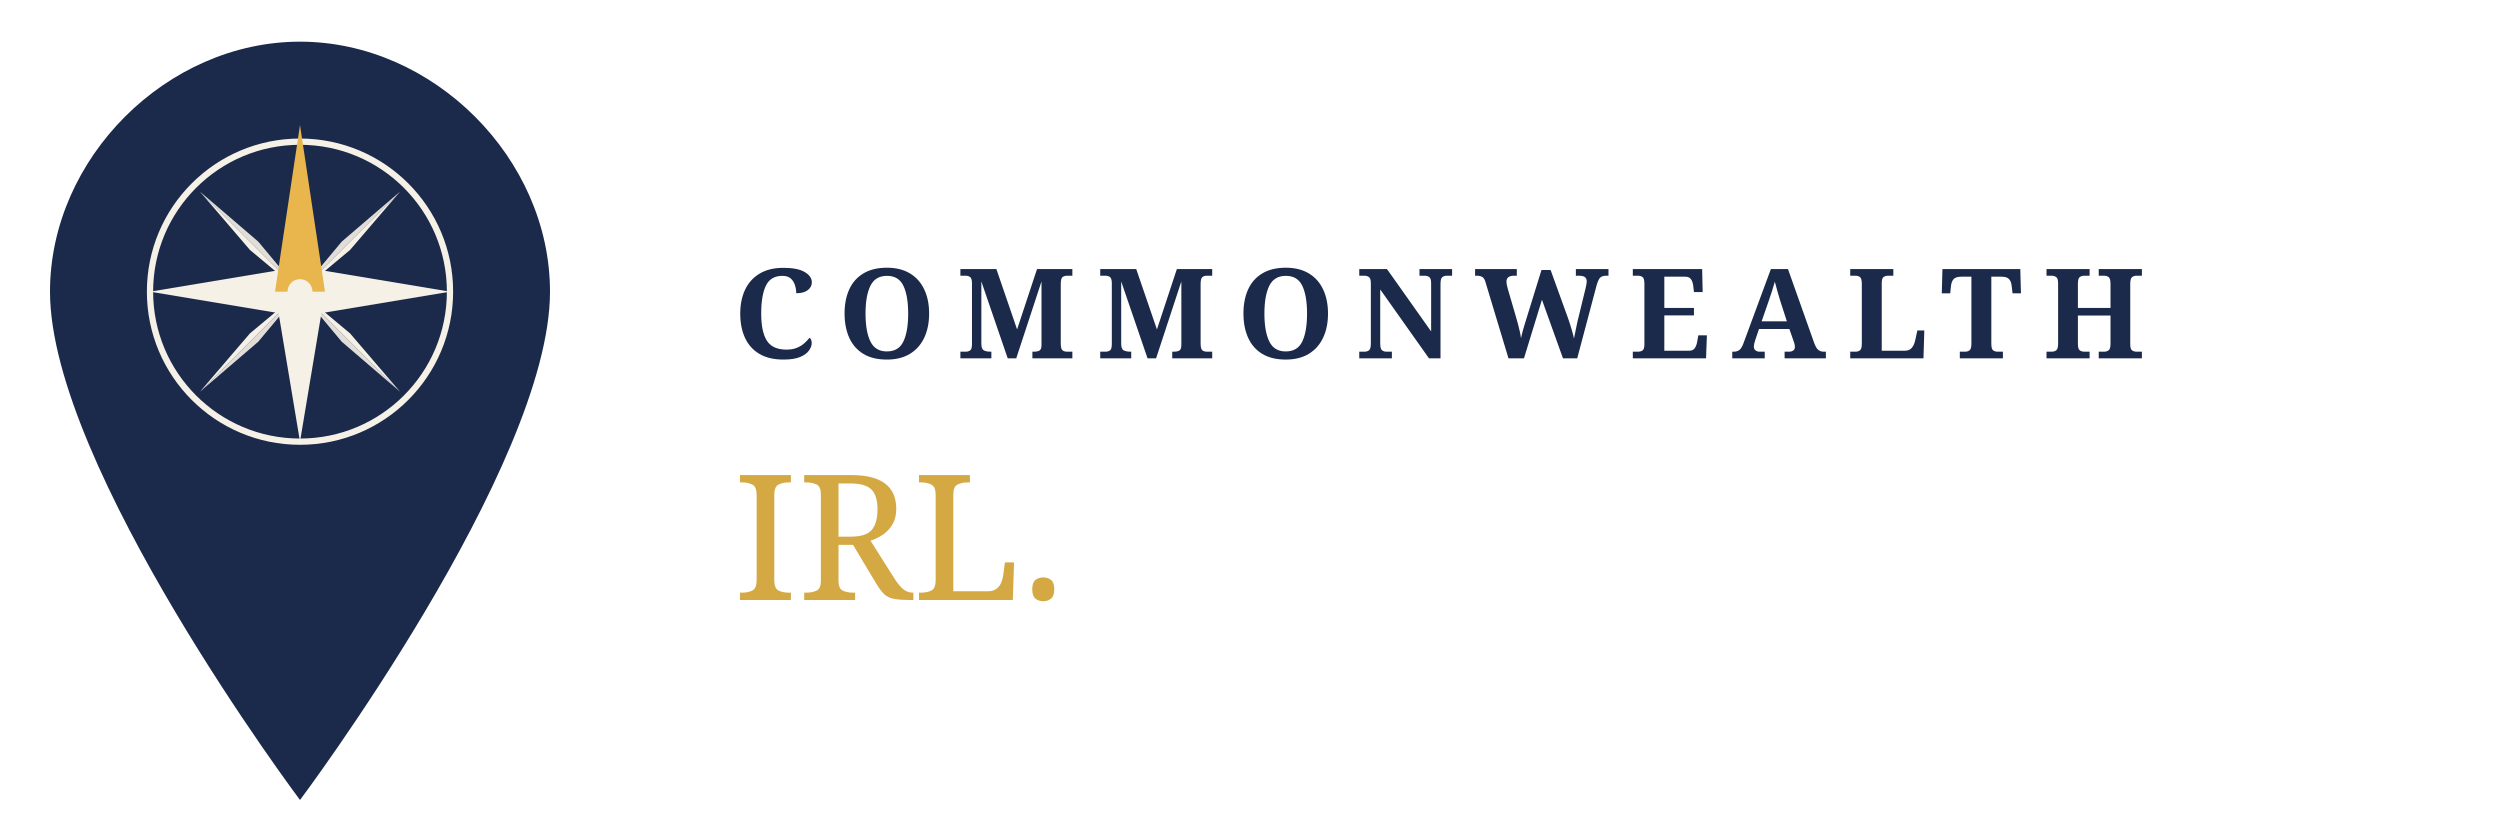
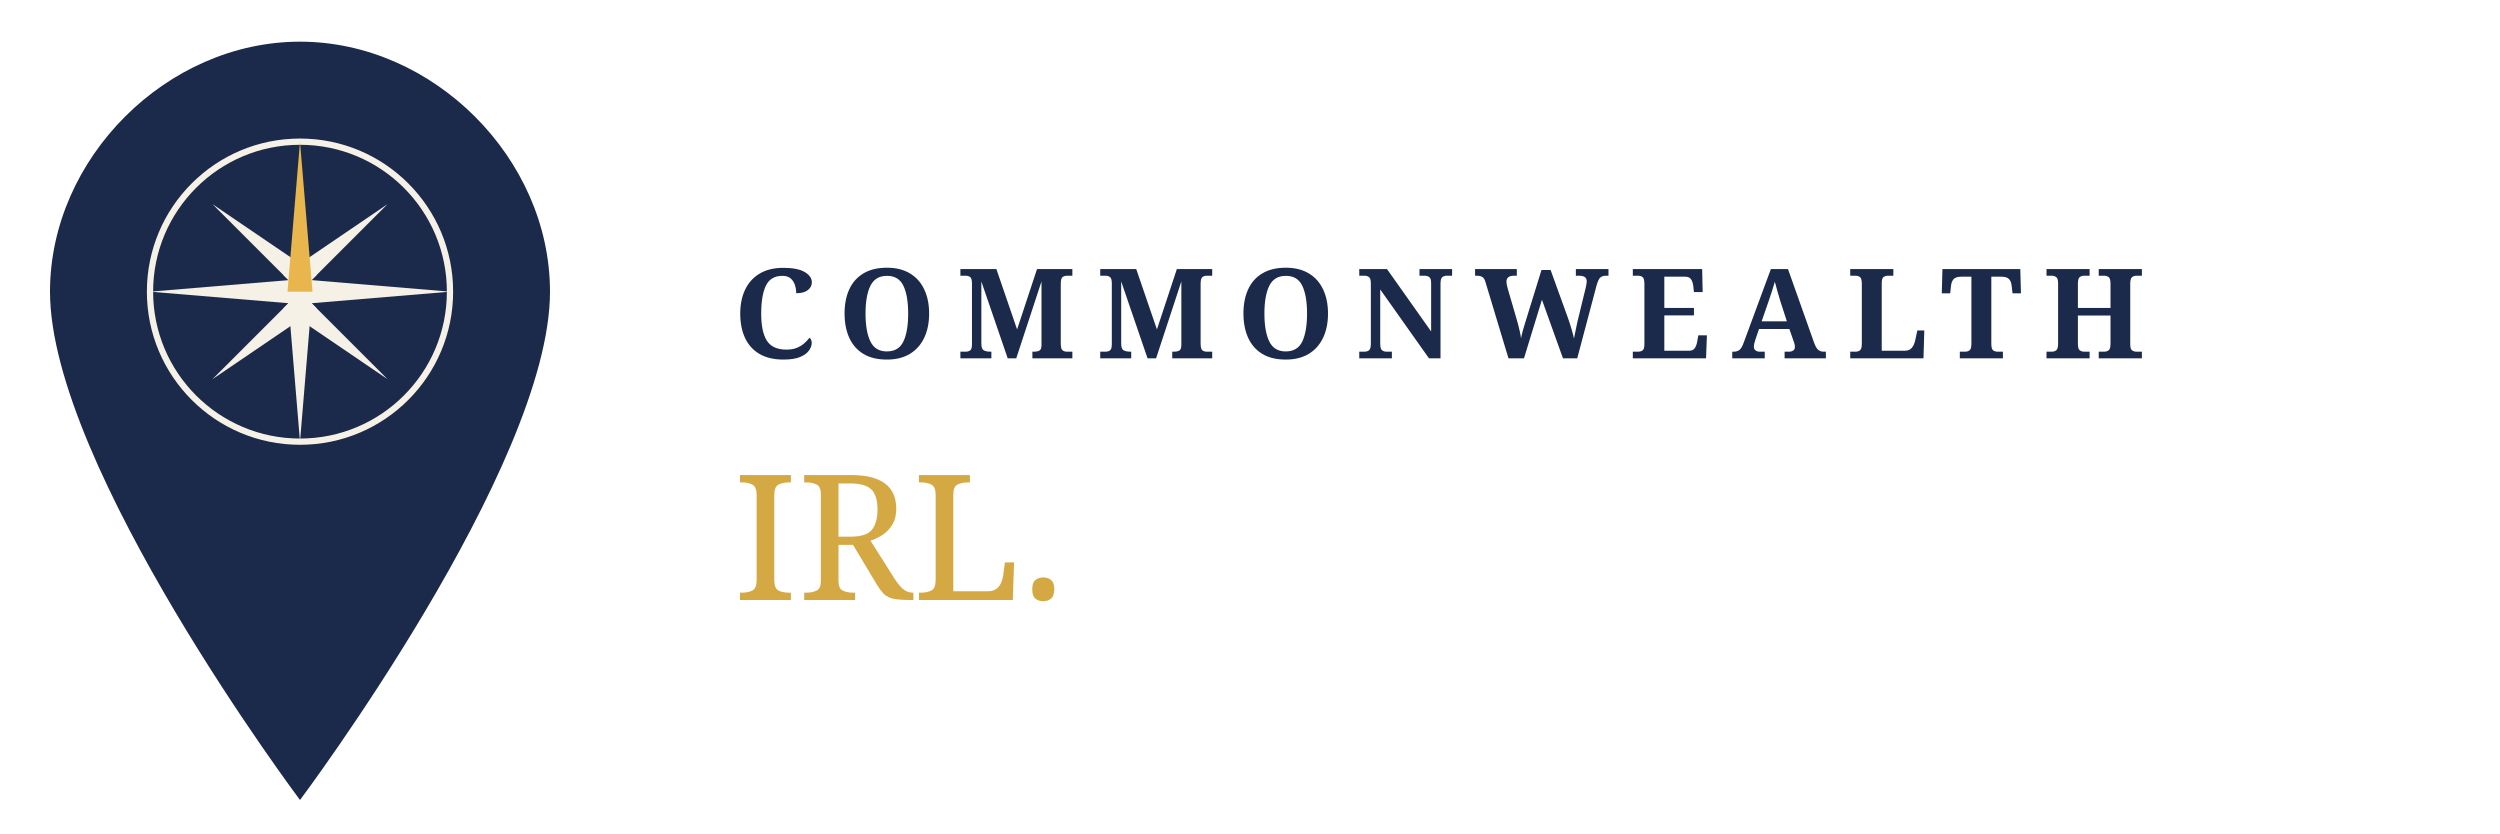
<svg xmlns="http://www.w3.org/2000/svg" viewBox="0 0 600 200">
  <path d="M72 10 C40 10 12 38 12 70 C12 112 72 192 72 192 S132 112 132 70 C132 38 104 10 72 10 Z" fill="#1B2A4A" />
  <circle cx="72" cy="70" r="36" fill="none" stroke="#F6F1E7" stroke-width="1.5" />
-   <path d="M72 70 L96 46 L82 58 Z" fill="#F6F1E7" opacity="0.9" />
-   <path d="M72 70 L96 46 L84 60 Z" fill="#F6F1E7" />
-   <path d="M72 70 L96 94 L84 80 Z" fill="#F6F1E7" />
-   <path d="M72 70 L96 94 L82 82 Z" fill="#F6F1E7" opacity="0.9" />
-   <path d="M72 70 L48 94 L60 80 Z" fill="#F6F1E7" />
-   <path d="M72 70 L48 94 L62 82 Z" fill="#F6F1E7" opacity="0.9" />
-   <path d="M72 70 L48 46 L62 58 Z" fill="#F6F1E7" opacity="0.9" />
-   <path d="M72 70 L48 46 L60 60 Z" fill="#F6F1E7" />
-   <path d="M72 70 L78 70 L72 106 L66 70 Z" fill="#F6F1E7" />
-   <path d="M72 70 L72 76 L108 70 L72 64 Z" fill="#F6F1E7" />
-   <path d="M72 70 L72 64 L36 70 L72 76 Z" fill="#F6F1E7" />
-   <path d="M72 70 L78 70 L72 30 L66 70 Z" fill="#E8B64C" />
-   <circle cx="72" cy="70" r="3" fill="#F6F1E7" />
+   <path d="M93 49 L72 70 L68 66 Z" fill="#F6F1E7" />
+   <path d="M93 91 L72 70 L68 74 Z" fill="#F6F1E7" />
+   <path d="M51 91 L72 70 L76 74 Z" fill="#F6F1E7" />
+   <path d="M51 49 L72 70 L76 66 Z" fill="#F6F1E7" />
+   <path d="M72 106 L75 70 L69 70 Z" fill="#F6F1E7" />
+   <path d="M108 70 L72 73 L72 67 Z" fill="#F6F1E7" />
+   <path d="M36 70 L72 67 L72 73 Z" fill="#F6F1E7" />
+   <path d="M72 34 L75 70 L69 70 Z" fill="#E8B64C" />
  <text x="176" y="86" font-family="Georgia, serif" font-size="30" font-weight="700" fill="#1B2A4A" letter-spacing="5">COMMONWEALTH</text>
  <text x="176" y="144" font-family="Georgia, serif" font-size="42" font-weight="400" fill="#D4A843">IRL.</text>
</svg>
